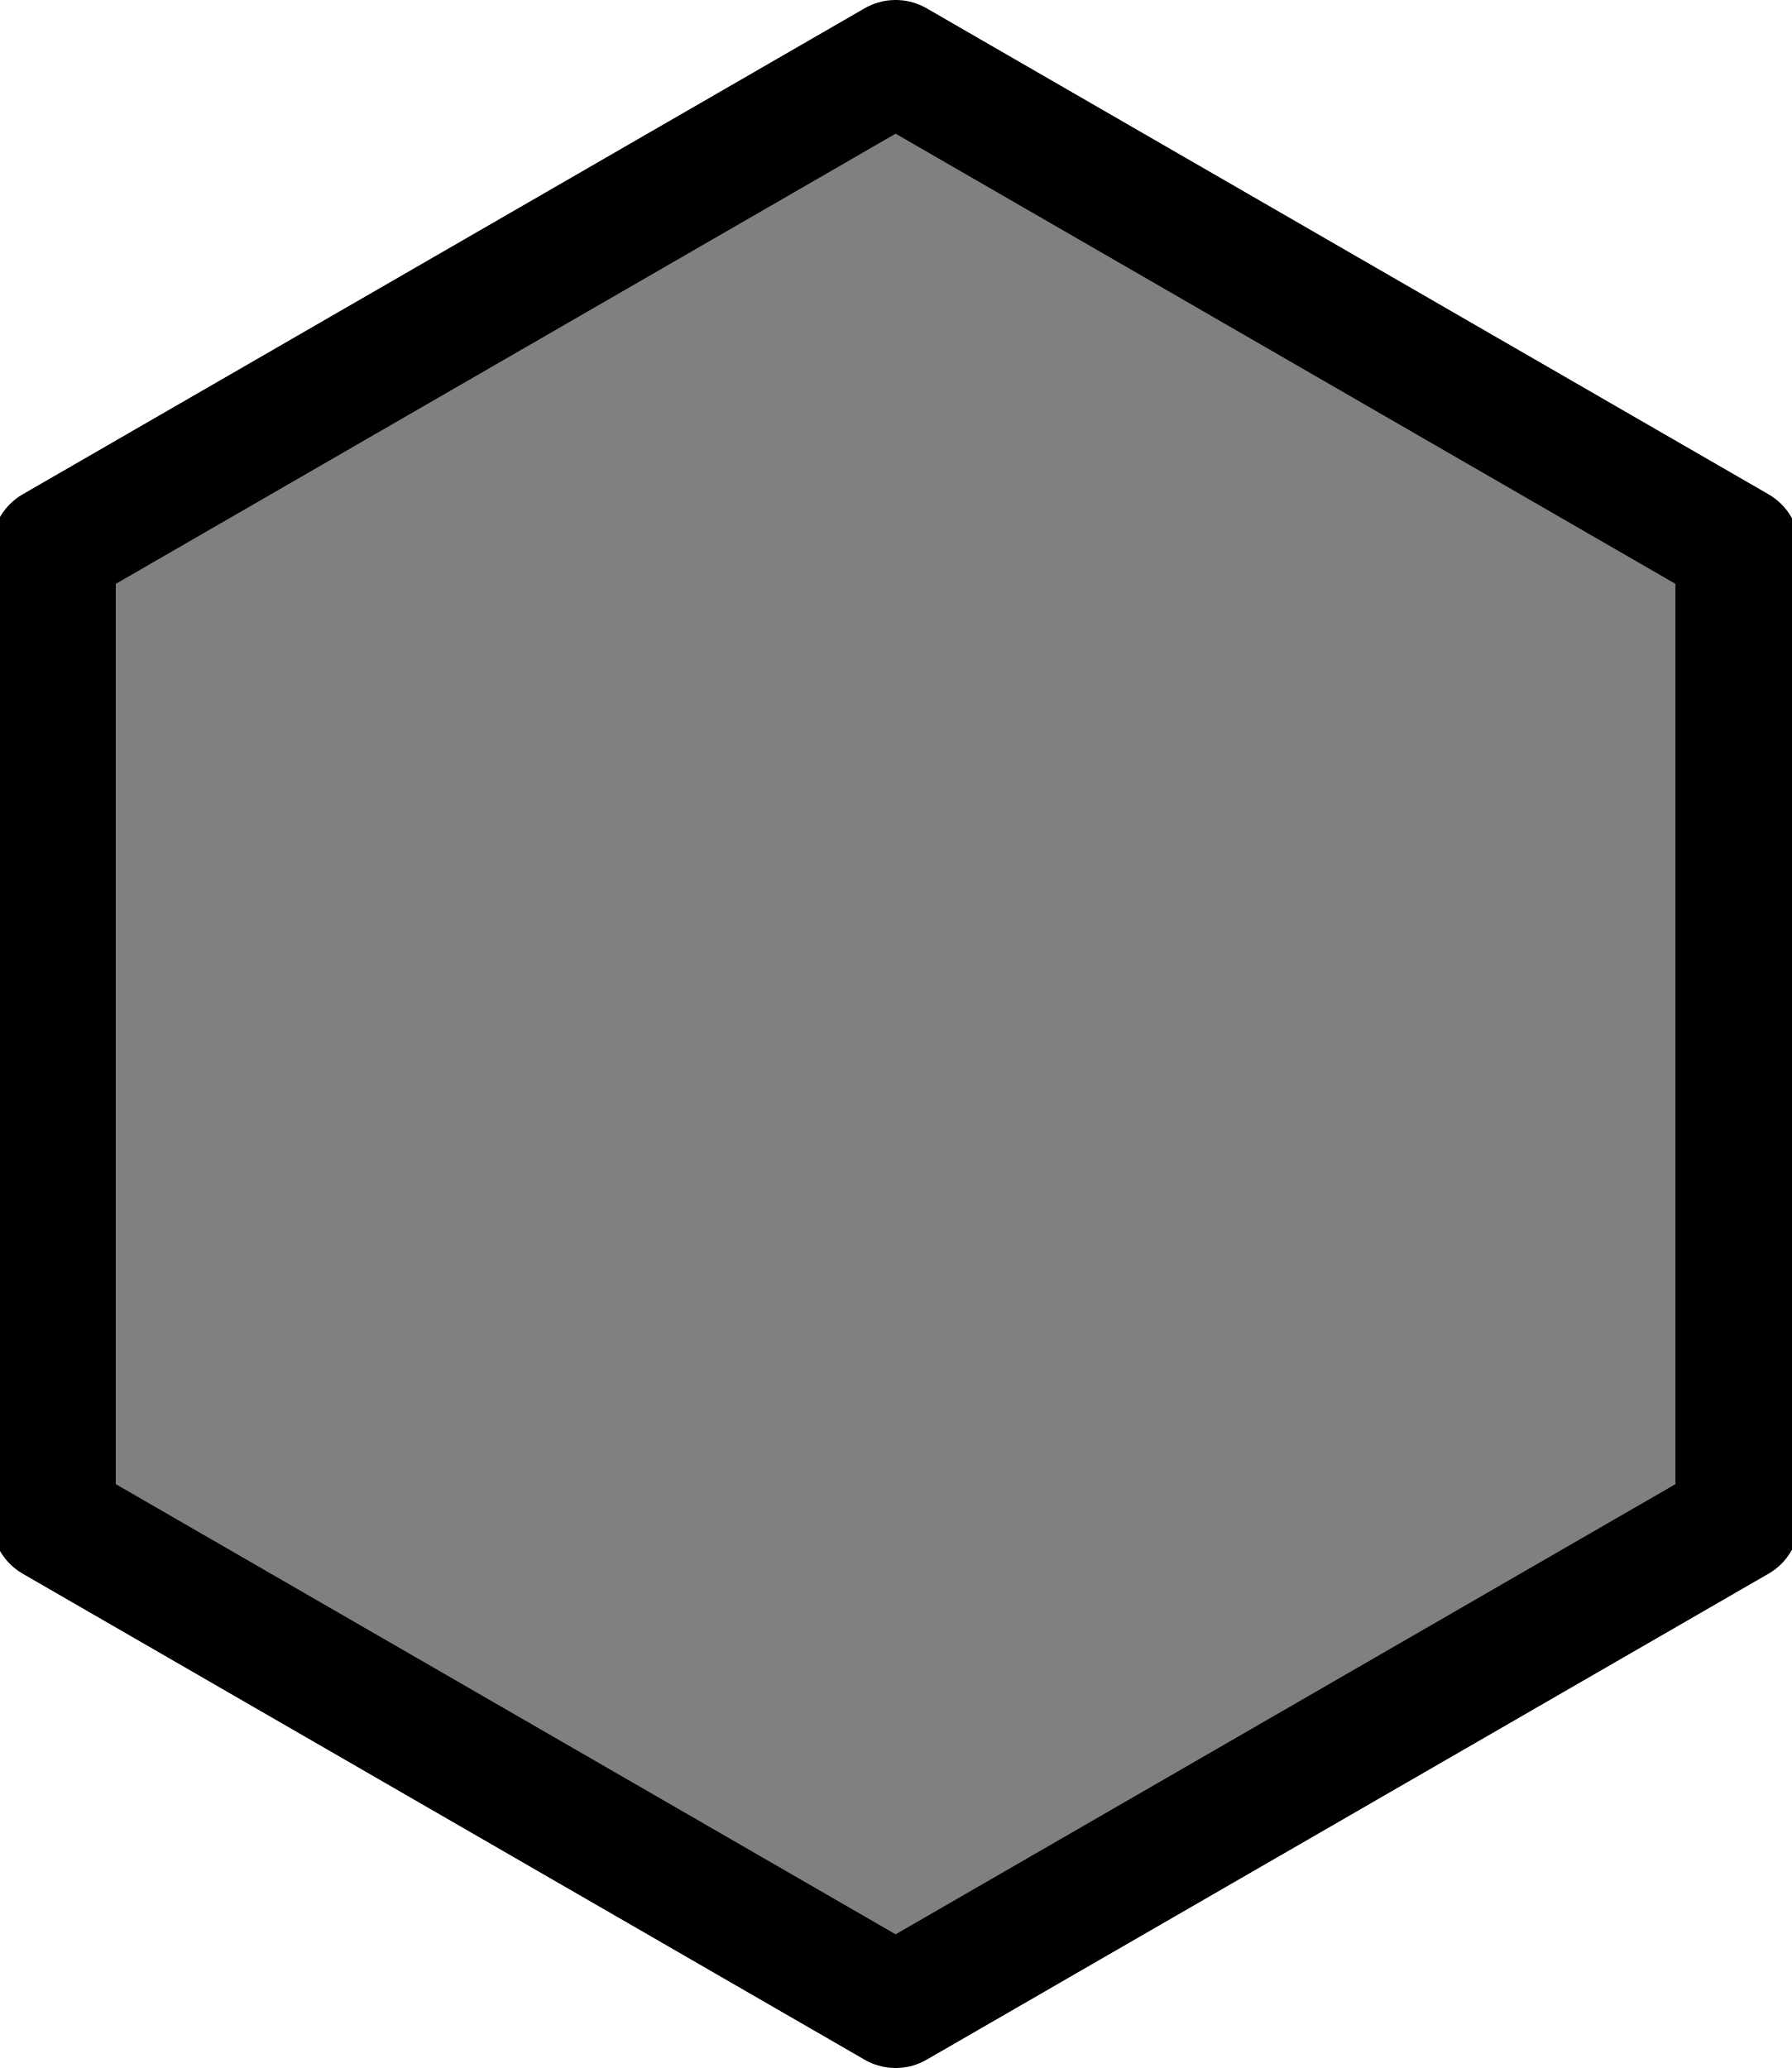
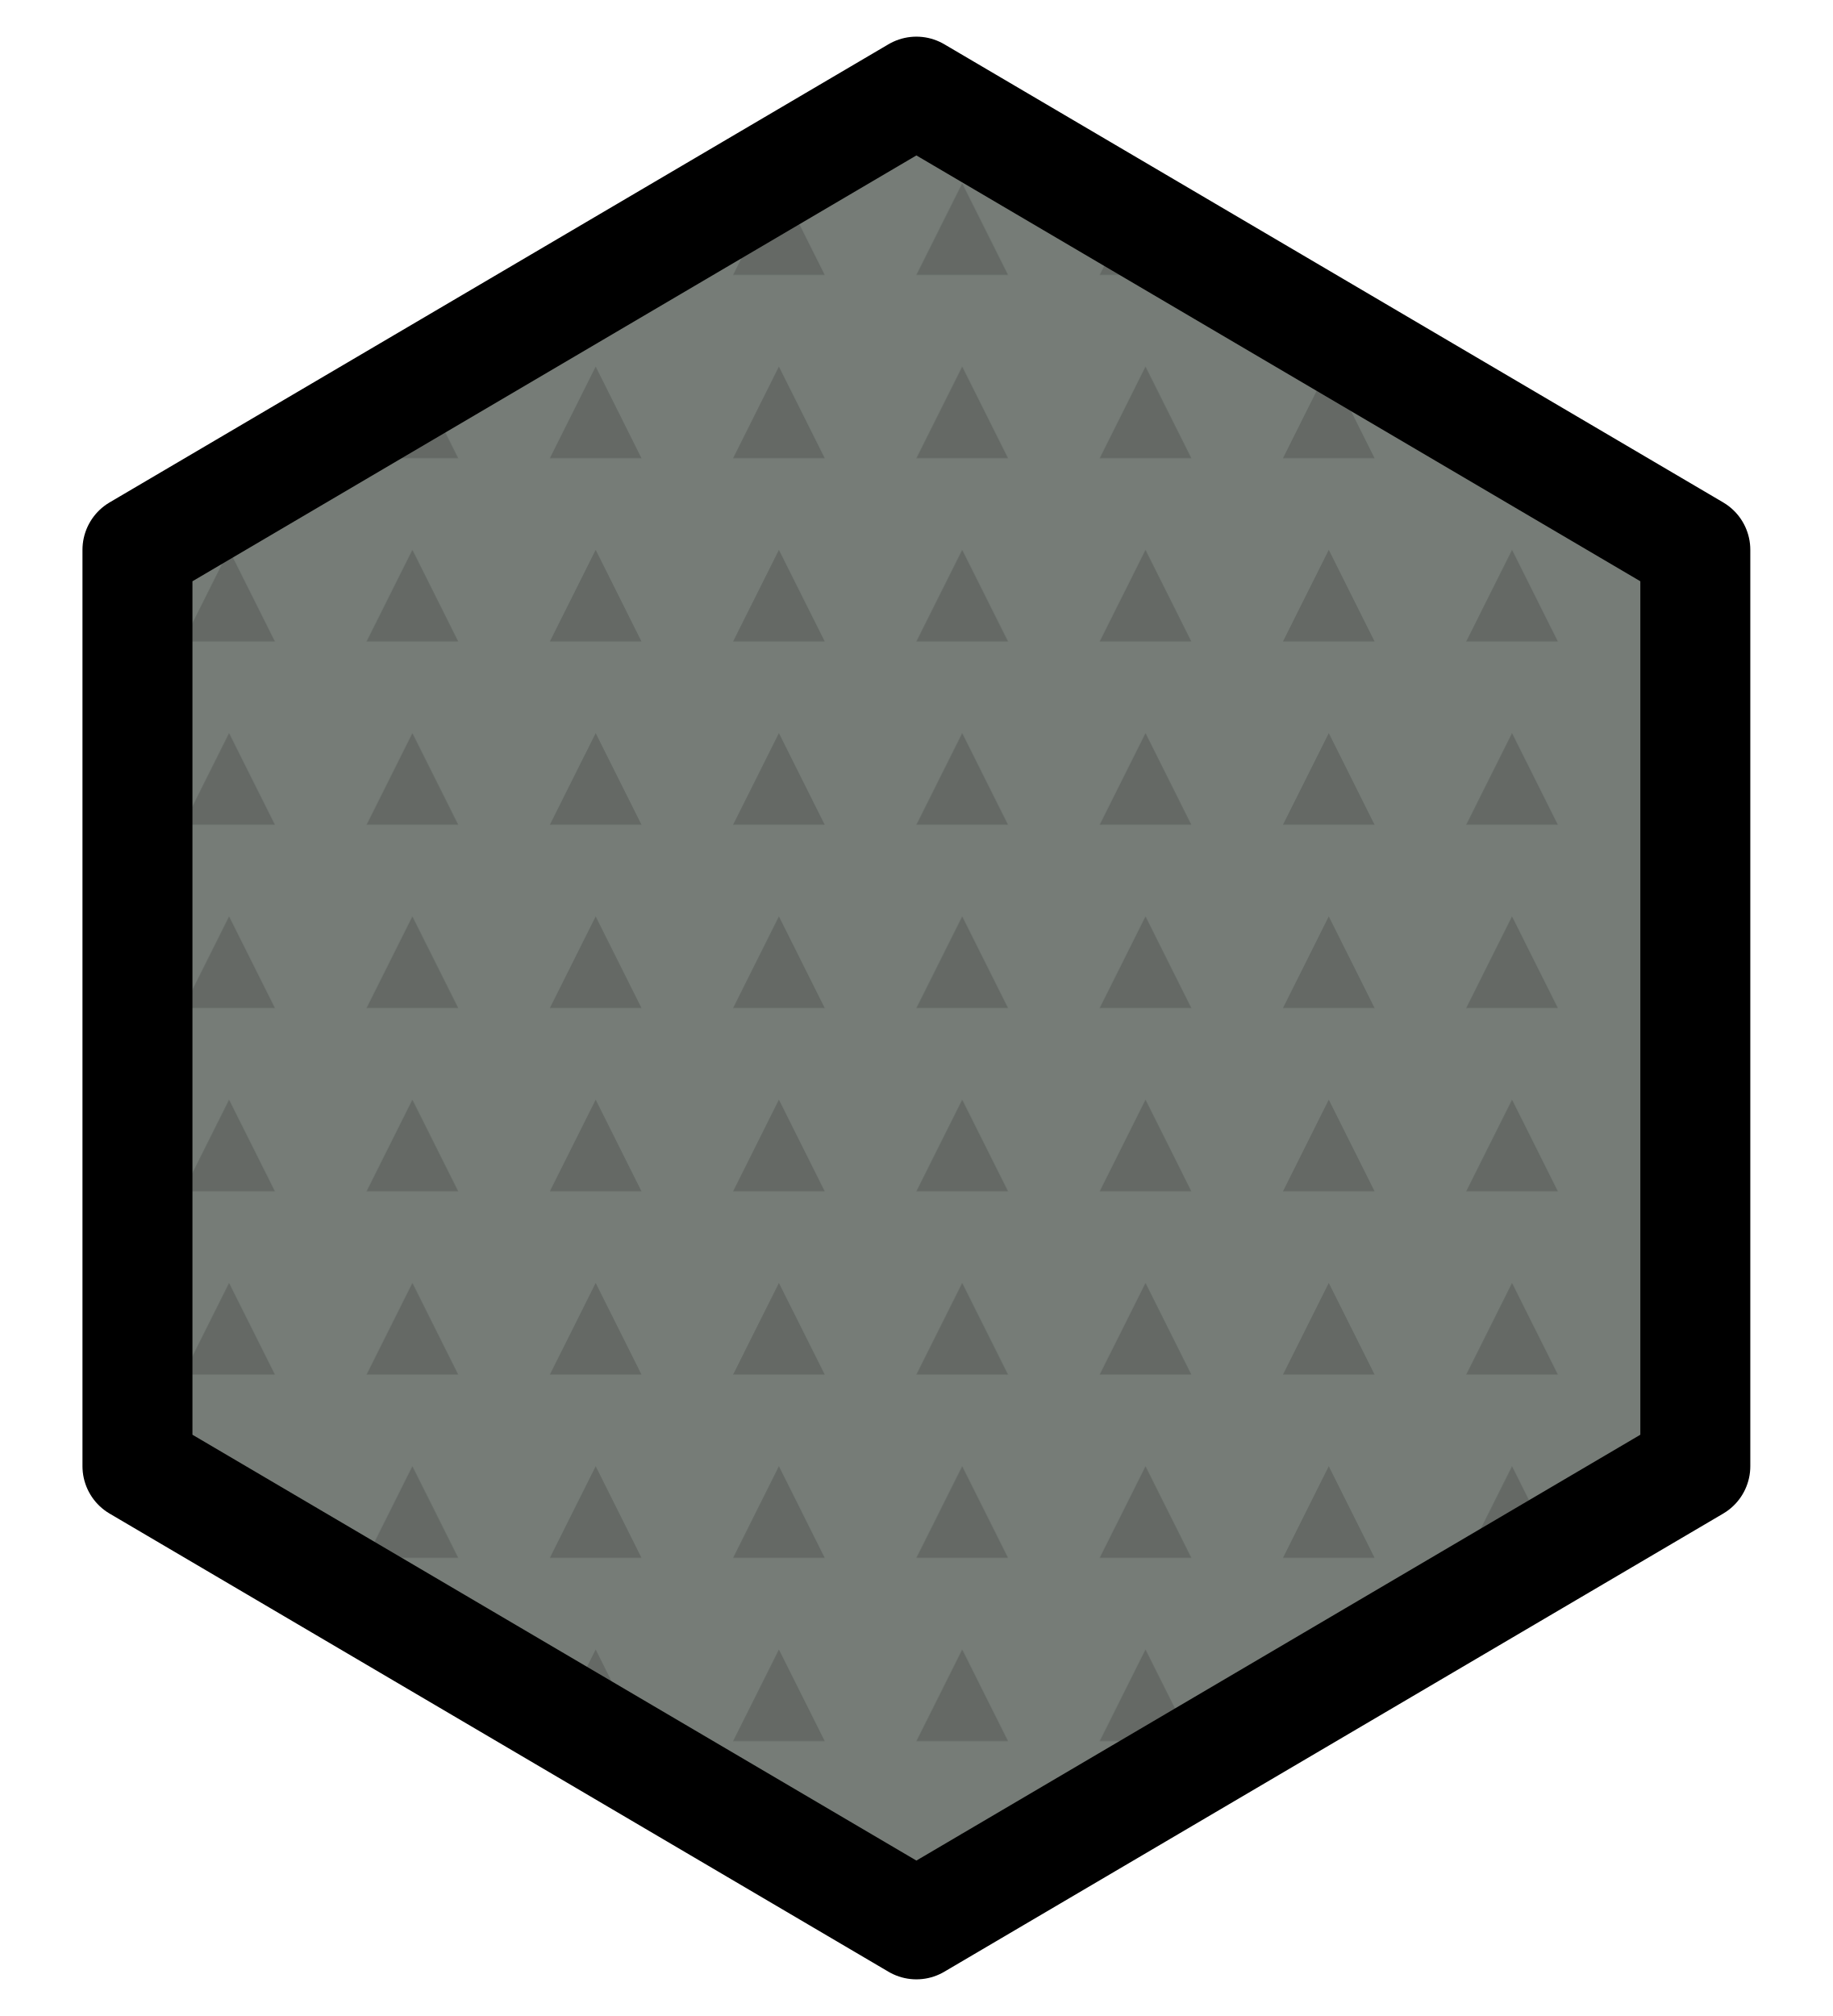
- <svg xmlns="http://www.w3.org/2000/svg" width="173.205" height="200">
-   <polygon points="168.009,53 168.009,147.0 86.603,194.0 5.196,147.0 5.196,53 86.603,6.0" fill="#808080" stroke="black" stroke-width="12" stroke-linejoin="round" />
+ <svg xmlns="http://www.w3.org/2000/svg" width="200" height="220" viewBox="0 0 200 220">
+   <defs>
+     <pattern id="p_ore" width="20" height="20" patternUnits="userSpaceOnUse">
+       <path d="M0,10 L5,0 L10,10" fill="#4A4E4B" />
+     </pattern>
+   </defs>
+   <polygon points="100,10 185,60 185,160 100,210 15,160 15,60" fill="#767C77" />
+   <polygon points="100,10 185,60 185,160 100,210 15,160 15,60" fill="url(#p_ore)" fill-opacity="0.4" />
+   <polygon points="100,10 185,60 185,160 100,210 15,160 15,60" fill="none" stroke="#000" stroke-width="12" stroke-linejoin="round" />
</svg>
